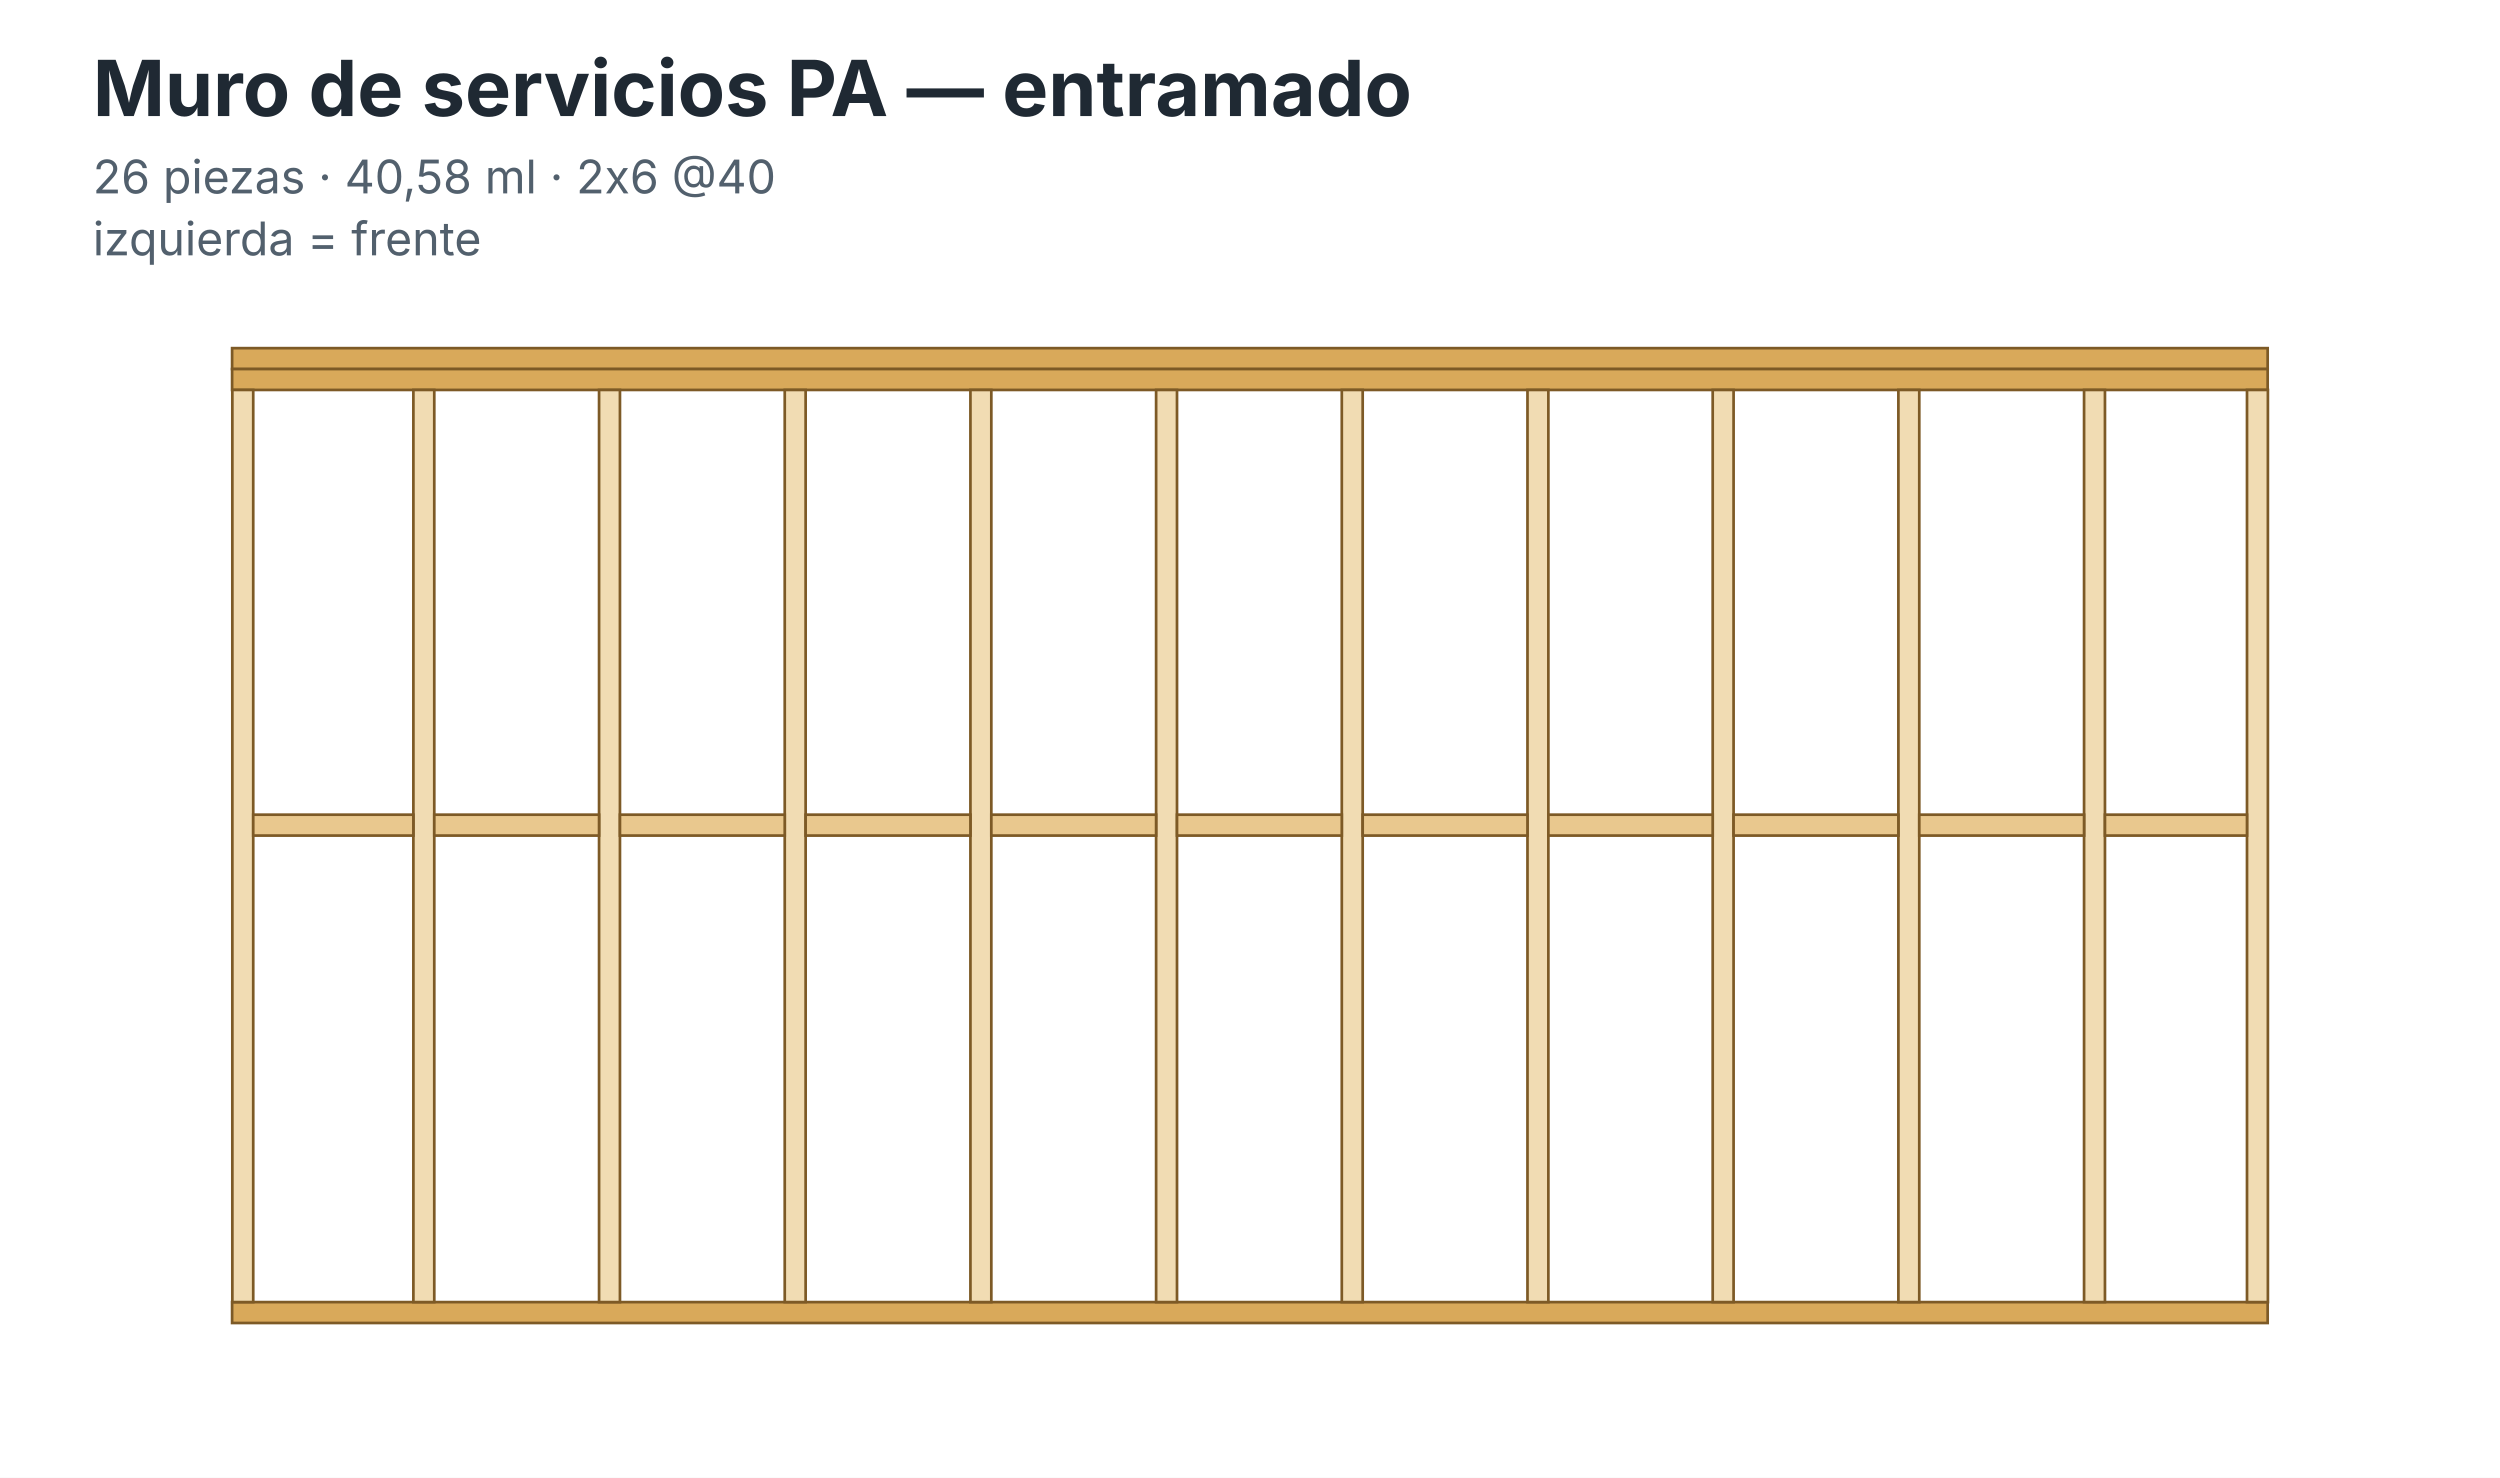
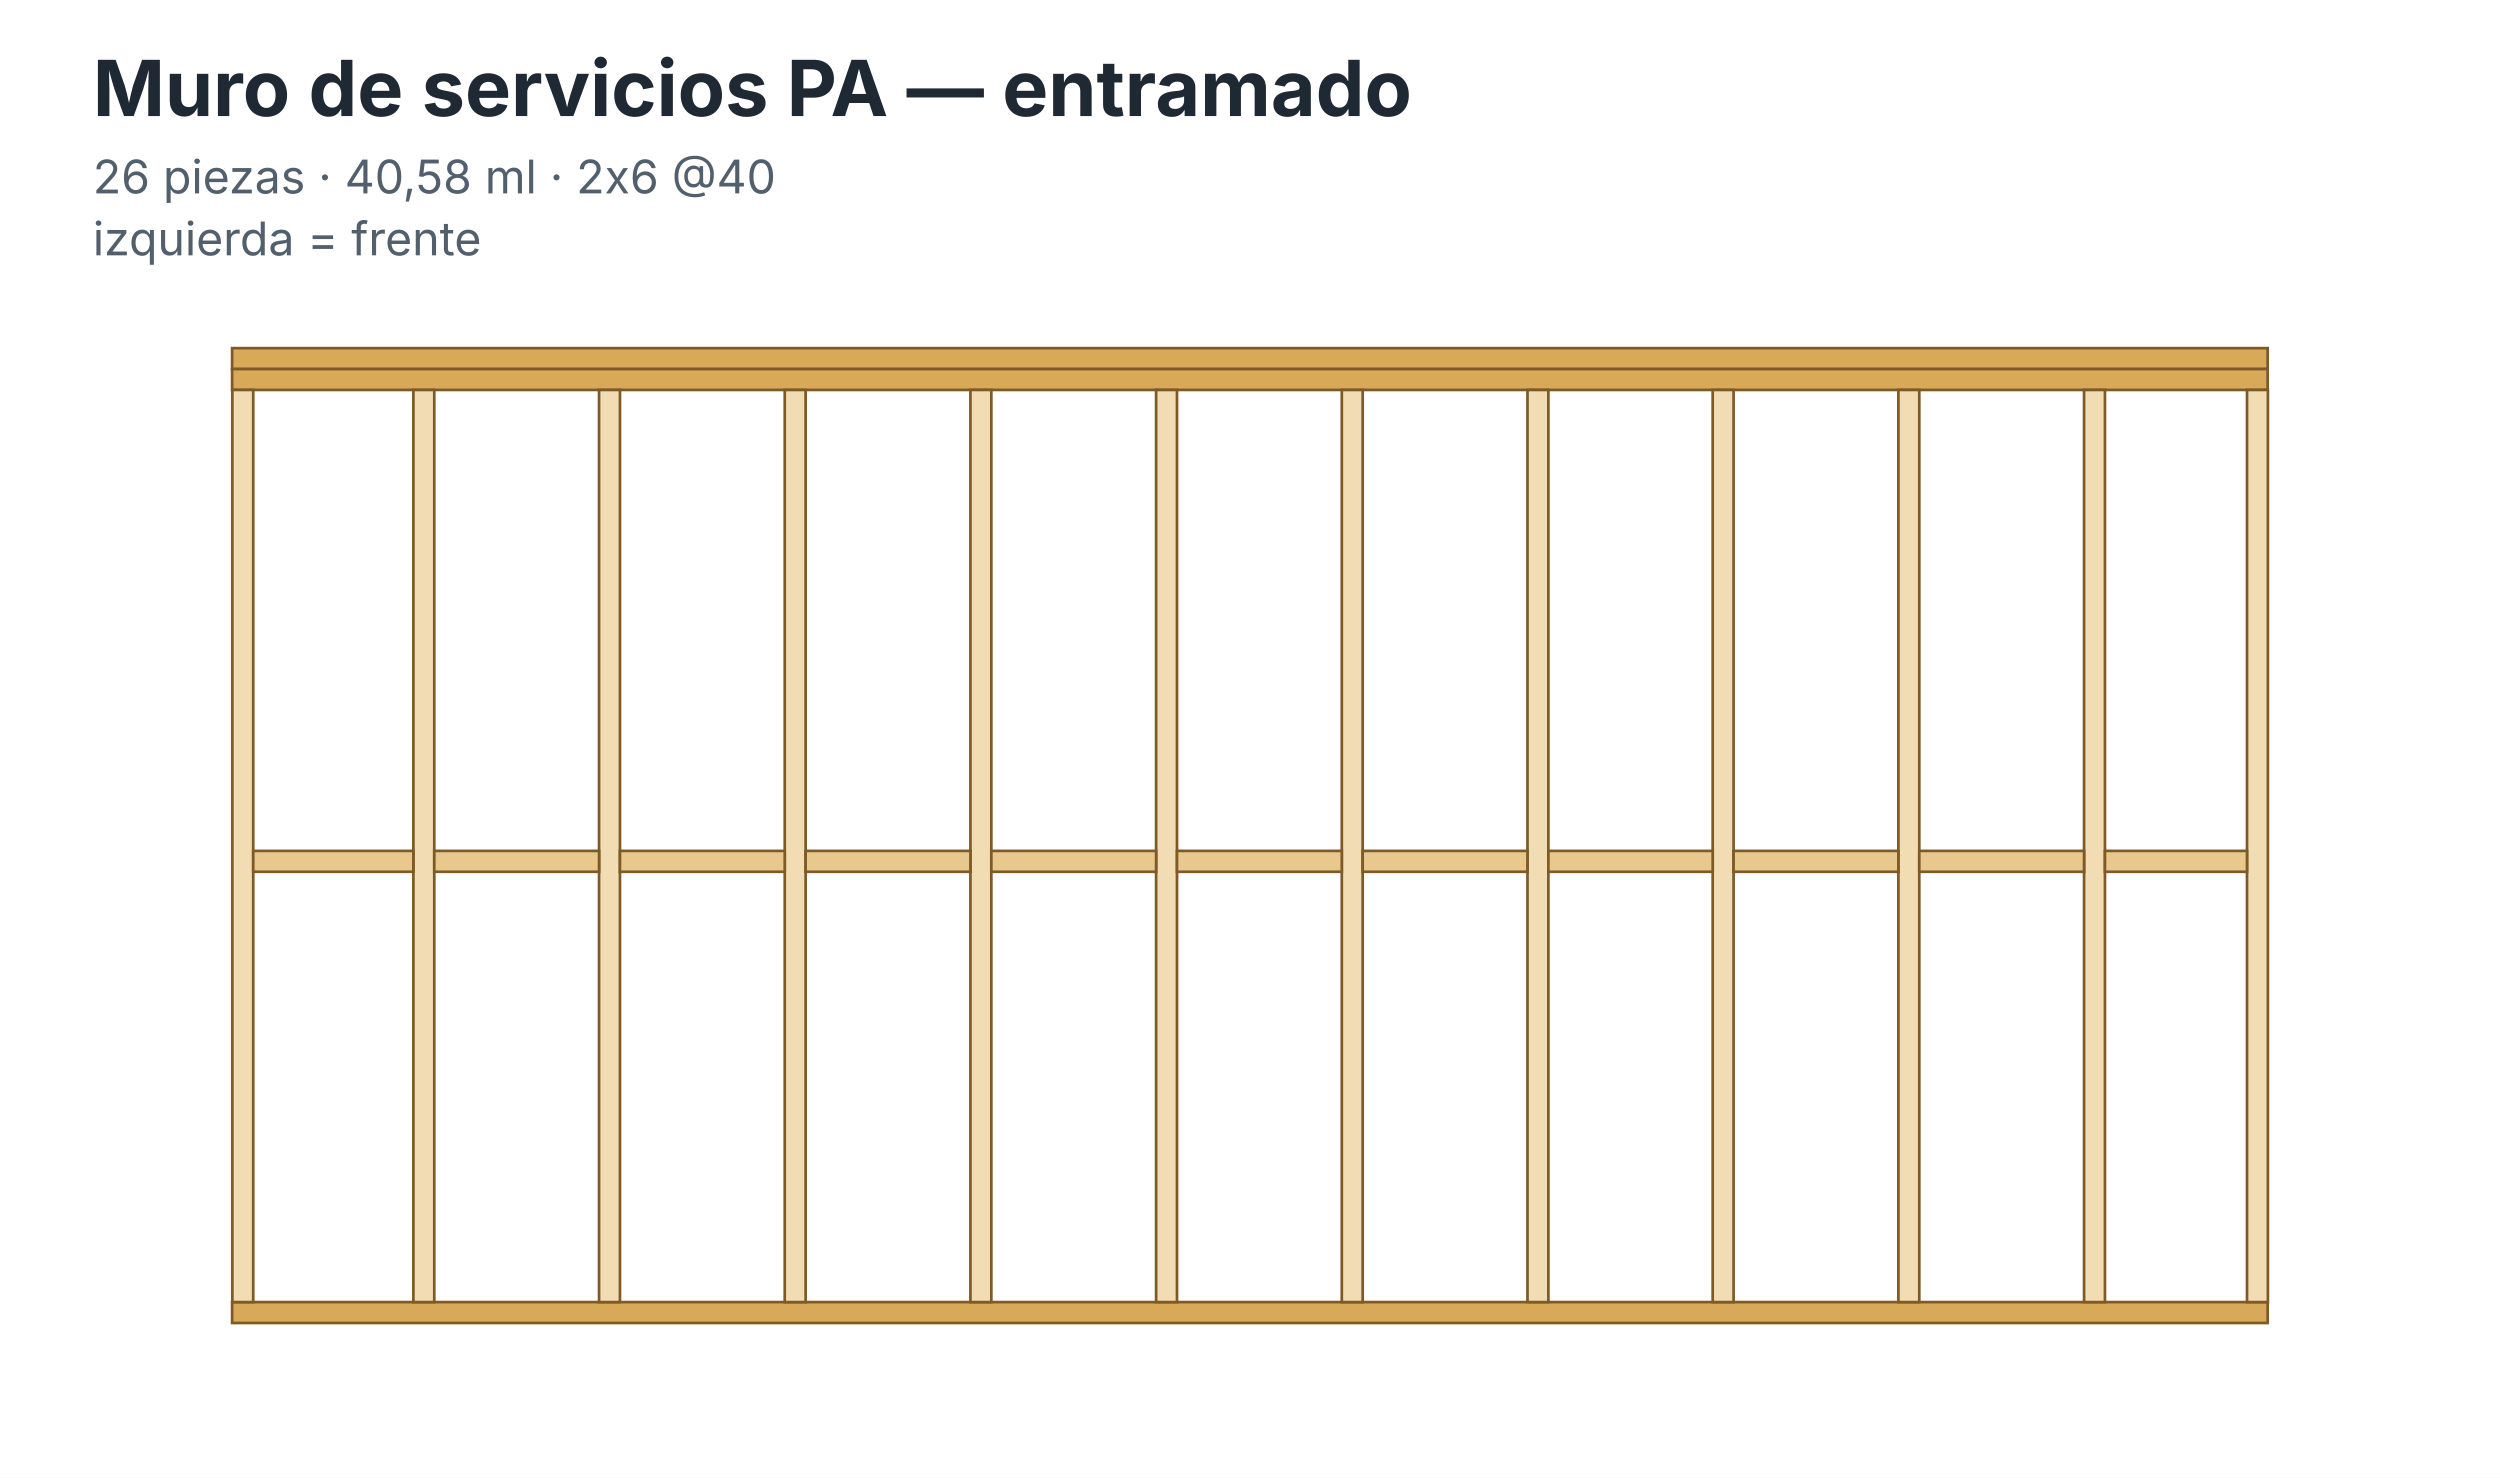
<svg xmlns="http://www.w3.org/2000/svg" viewBox="0 0 646.26 382" width="646.26" height="382">
  <style>
 .wall{fill:#2b2f33} .wallc{fill:#cfcac0;stroke:#2b2f33;stroke-width:1.2}
 .ins{fill:url(#ins)} .thin{stroke:#2b2f33;stroke-width:.8;fill:none}
 .open{fill:#fff;stroke:none} .glass{stroke:#3b82c4;stroke-width:1.2;fill:none}
 .swing{stroke:#555;stroke-width:.8;fill:none;stroke-dasharray:4 3}
 .furn{fill:#f6f3ec;stroke:#7a6f60;stroke-width:1} .furnhi{fill:none;stroke:#7a6f60;stroke-width:1;stroke-dasharray:6 4}
 .art{fill:#fff;stroke:#3a4a5a;stroke-width:1.2}
 .lbl{font-size:12px;fill:#333} .lbls{font-size:10px;fill:#555} .room{font-size:15px;font-weight:600;fill:#222}
 .area{font-size:12px;fill:#666} .dim{stroke:#a33;stroke-width:.8;fill:none} .dimt{font-size:11px;fill:#a33}
 .ttl{font-size:20px;font-weight:700;fill:#1f2933} .sub{font-size:12px;fill:#52606d}
 .stair{stroke:#555;stroke-width:.8;fill:#efe7dc} .staird{stroke:#777;stroke-width:.8;fill:none;stroke-dasharray:5 4}
 .ghost{opacity:.35} .grid{stroke:#e6e2da;stroke-width:.5}
</style>
  <defs>
    <pattern id="ins" width="10" height="10" patternUnits="userSpaceOnUse" patternTransform="rotate(45)">
      <rect width="10" height="10" fill="#f6e7a5" />
      <line x1="0" y1="0" x2="0" y2="10" stroke="#d8b84c" stroke-width="2" />
    </pattern>
    <marker id="arr" viewBox="0 0 10 10" refX="9" refY="5" markerWidth="7" markerHeight="7" orient="auto-start-reverse">
      <path d="M0,0 L10,5 L0,10 z" fill="#333" />
    </marker>
    <marker id="tick" viewBox="0 0 10 10" refX="5" refY="5" markerWidth="8" markerHeight="8" orient="auto">
      <path d="M2,8 L8,2" stroke="#a33" stroke-width="1.4" />
    </marker>
  </defs>
  <rect width="100%" height="100%" fill="#fff" />
  <text x="24" y="30" class="ttl" font-family="Inter, Arial, sans-serif">Muro de servicios PA — entramado</text>
  <text x="24" y="50" class="sub" font-family="Inter, Arial, sans-serif">26 piezas · 40,58 ml · 2x6 @40</text>
  <text x="24" y="66" class="sub" font-family="Inter, Arial, sans-serif">izquierda = frente</text>
  <polygon points="60,342 586.2,342 586.2,336.6 60,336.6" fill="#d9a95a" stroke="#7d5a26" stroke-width=".7" />
  <polygon points="60,95.4 586.2,95.4 586.2,90 60,90" fill="#d9a95a" stroke="#7d5a26" stroke-width=".7" />
  <polygon points="60,100.8 586.2,100.8 586.2,95.4 60,95.4" fill="#d9a95a" stroke="#7d5a26" stroke-width=".7" />
  <polygon points="60.06,336.6 65.46,336.6 65.46,100.8 60.06,100.8" fill="#f1dcb3" stroke="#7d5a26" stroke-width=".7" />
  <polygon points="106.86,336.6 112.26,336.6 112.26,100.8 106.86,100.8" fill="#f1dcb3" stroke="#7d5a26" stroke-width=".7" />
  <polygon points="154.86,336.6 160.26,336.6 160.26,100.8 154.86,100.8" fill="#f1dcb3" stroke="#7d5a26" stroke-width=".7" />
  <polygon points="202.86,336.6 208.26,336.6 208.26,100.8 202.86,100.8" fill="#f1dcb3" stroke="#7d5a26" stroke-width=".7" />
  <polygon points="250.86,336.6 256.26,336.6 256.26,100.8 250.86,100.8" fill="#f1dcb3" stroke="#7d5a26" stroke-width=".7" />
  <polygon points="298.86,336.6 304.26,336.6 304.26,100.8 298.86,100.8" fill="#f1dcb3" stroke="#7d5a26" stroke-width=".7" />
  <polygon points="346.86,336.6 352.26,336.6 352.26,100.8 346.86,100.8" fill="#f1dcb3" stroke="#7d5a26" stroke-width=".7" />
  <polygon points="394.86,336.6 400.26,336.6 400.26,100.8 394.86,100.8" fill="#f1dcb3" stroke="#7d5a26" stroke-width=".7" />
  <polygon points="442.74,336.6 448.14,336.6 448.14,100.8 442.74,100.8" fill="#f1dcb3" stroke="#7d5a26" stroke-width=".7" />
  <polygon points="490.74,336.6 496.14,336.6 496.14,100.8 490.74,100.8" fill="#f1dcb3" stroke="#7d5a26" stroke-width=".7" />
  <polygon points="538.74,336.6 544.14,336.6 544.14,100.8 538.74,100.8" fill="#f1dcb3" stroke="#7d5a26" stroke-width=".7" />
  <polygon points="580.86,336.6 586.26,336.6 586.26,100.8 580.86,100.8" fill="#f1dcb3" stroke="#7d5a26" stroke-width=".7" />
-   <polygon points="65.46,216 106.86,216 106.86,210.6 65.46,210.6" fill="#e9c88e" stroke="#7d5a26" stroke-width=".7" />
-   <polygon points="112.26,216 154.86,216 154.86,210.6 112.26,210.6" fill="#e9c88e" stroke="#7d5a26" stroke-width=".7" />
-   <polygon points="160.26,216 202.86,216 202.86,210.6 160.26,210.6" fill="#e9c88e" stroke="#7d5a26" stroke-width=".7" />
-   <polygon points="208.26,216 250.86,216 250.86,210.6 208.26,210.6" fill="#e9c88e" stroke="#7d5a26" stroke-width=".7" />
-   <polygon points="256.26,216 298.86,216 298.86,210.6 256.26,210.6" fill="#e9c88e" stroke="#7d5a26" stroke-width=".7" />
-   <polygon points="304.26,216 346.86,216 346.86,210.6 304.26,210.6" fill="#e9c88e" stroke="#7d5a26" stroke-width=".7" />
-   <polygon points="352.26,216 394.86,216 394.86,210.6 352.26,210.6" fill="#e9c88e" stroke="#7d5a26" stroke-width=".7" />
-   <polygon points="400.26,216 442.74,216 442.74,210.6 400.26,210.6" fill="#e9c88e" stroke="#7d5a26" stroke-width=".7" />
-   <polygon points="448.14,216 490.74,216 490.74,210.6 448.14,210.6" fill="#e9c88e" stroke="#7d5a26" stroke-width=".7" />
-   <polygon points="496.14,216 538.74,216 538.74,210.6 496.14,210.6" fill="#e9c88e" stroke="#7d5a26" stroke-width=".7" />
-   <polygon points="544.14,216 580.86,216 580.86,210.6 544.14,210.6" fill="#e9c88e" stroke="#7d5a26" stroke-width=".7" />
+   <polygon points="65.46,225.36 106.86,225.36 106.86,219.96 65.46,219.96" fill="#e9c88e" stroke="#7d5a26" stroke-width=".7" />
+   <polygon points="112.26,225.36 154.86,225.36 154.86,219.96 112.26,219.96" fill="#e9c88e" stroke="#7d5a26" stroke-width=".7" />
+   <polygon points="160.26,225.36 202.86,225.36 202.86,219.96 160.26,219.96" fill="#e9c88e" stroke="#7d5a26" stroke-width=".7" />
+   <polygon points="208.26,225.36 250.86,225.36 250.86,219.96 208.26,219.96" fill="#e9c88e" stroke="#7d5a26" stroke-width=".7" />
+   <polygon points="256.26,225.36 298.86,225.36 298.86,219.96 256.26,219.96" fill="#e9c88e" stroke="#7d5a26" stroke-width=".7" />
+   <polygon points="304.26,225.36 346.86,225.36 346.86,219.96 304.26,219.96" fill="#e9c88e" stroke="#7d5a26" stroke-width=".7" />
+   <polygon points="352.26,225.36 394.86,225.36 394.86,219.96 352.26,219.96" fill="#e9c88e" stroke="#7d5a26" stroke-width=".7" />
+   <polygon points="400.26,225.36 442.74,225.36 442.74,219.96 400.26,219.96" fill="#e9c88e" stroke="#7d5a26" stroke-width=".7" />
+   <polygon points="448.14,225.36 490.74,225.36 490.74,219.96 448.14,219.96" fill="#e9c88e" stroke="#7d5a26" stroke-width=".7" />
+   <polygon points="496.14,225.36 538.74,225.36 538.74,219.96 496.14,219.96" fill="#e9c88e" stroke="#7d5a26" stroke-width=".7" />
+   <polygon points="544.14,225.36 580.86,225.36 580.86,219.96 544.14,219.96" fill="#e9c88e" stroke="#7d5a26" stroke-width=".7" />
</svg>
